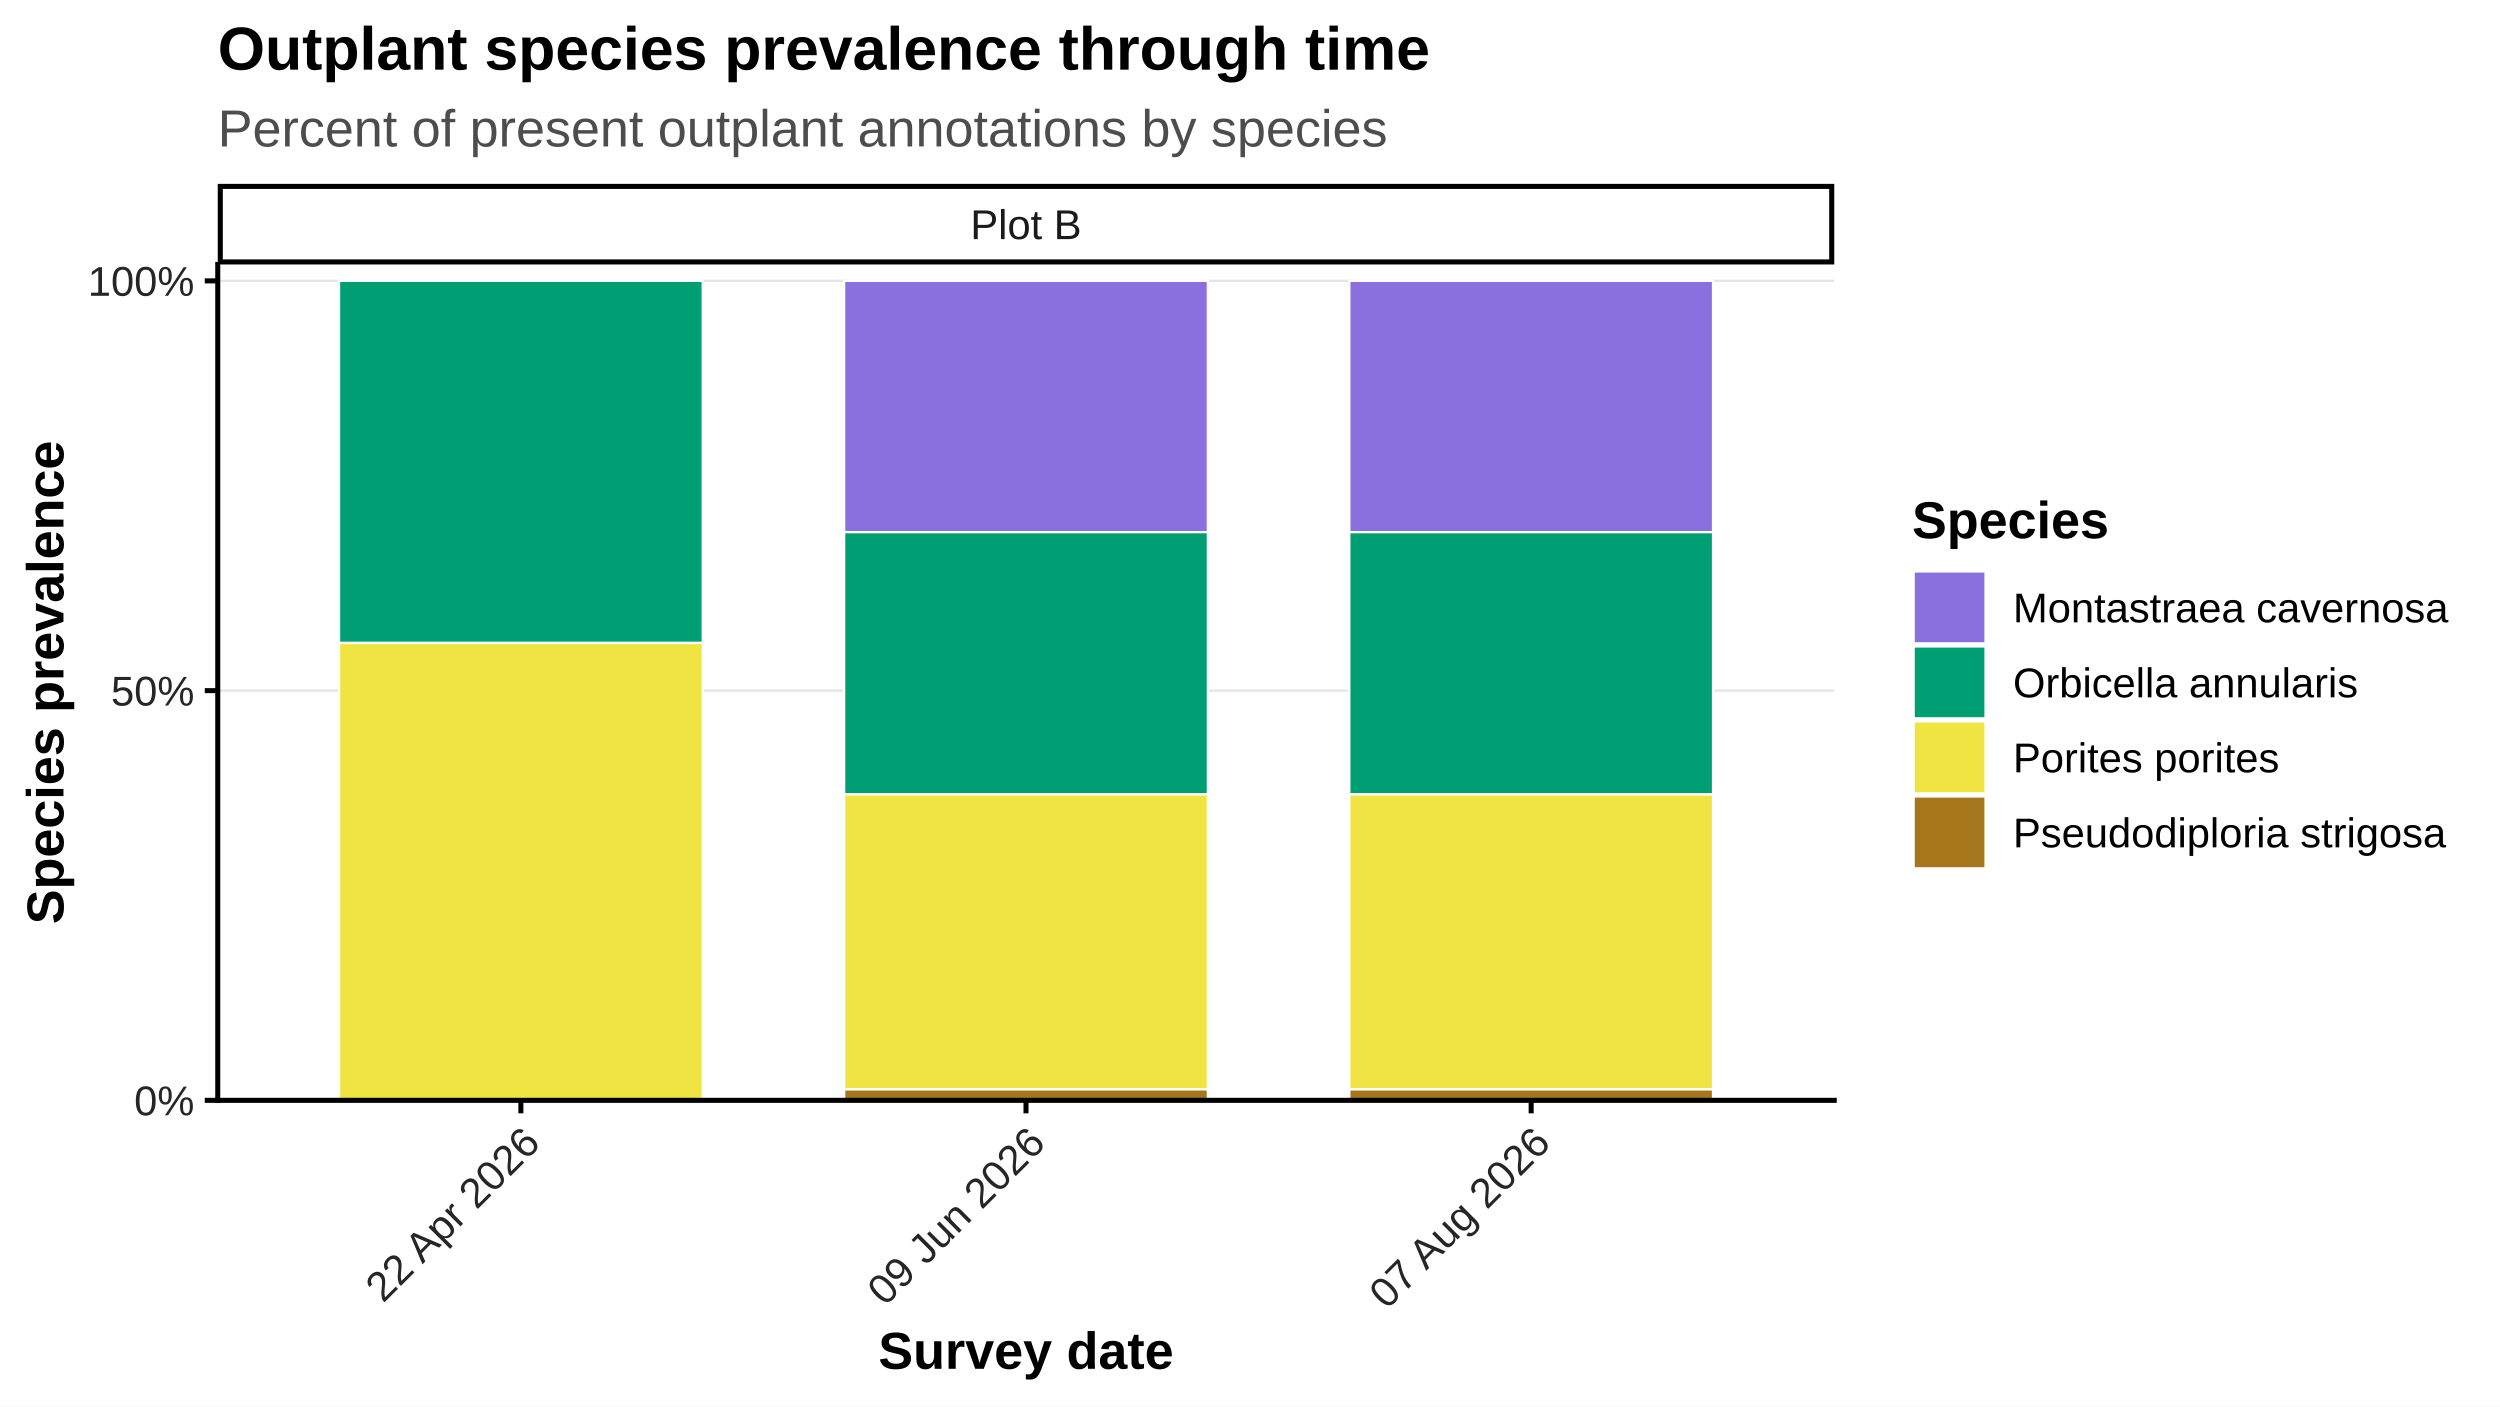
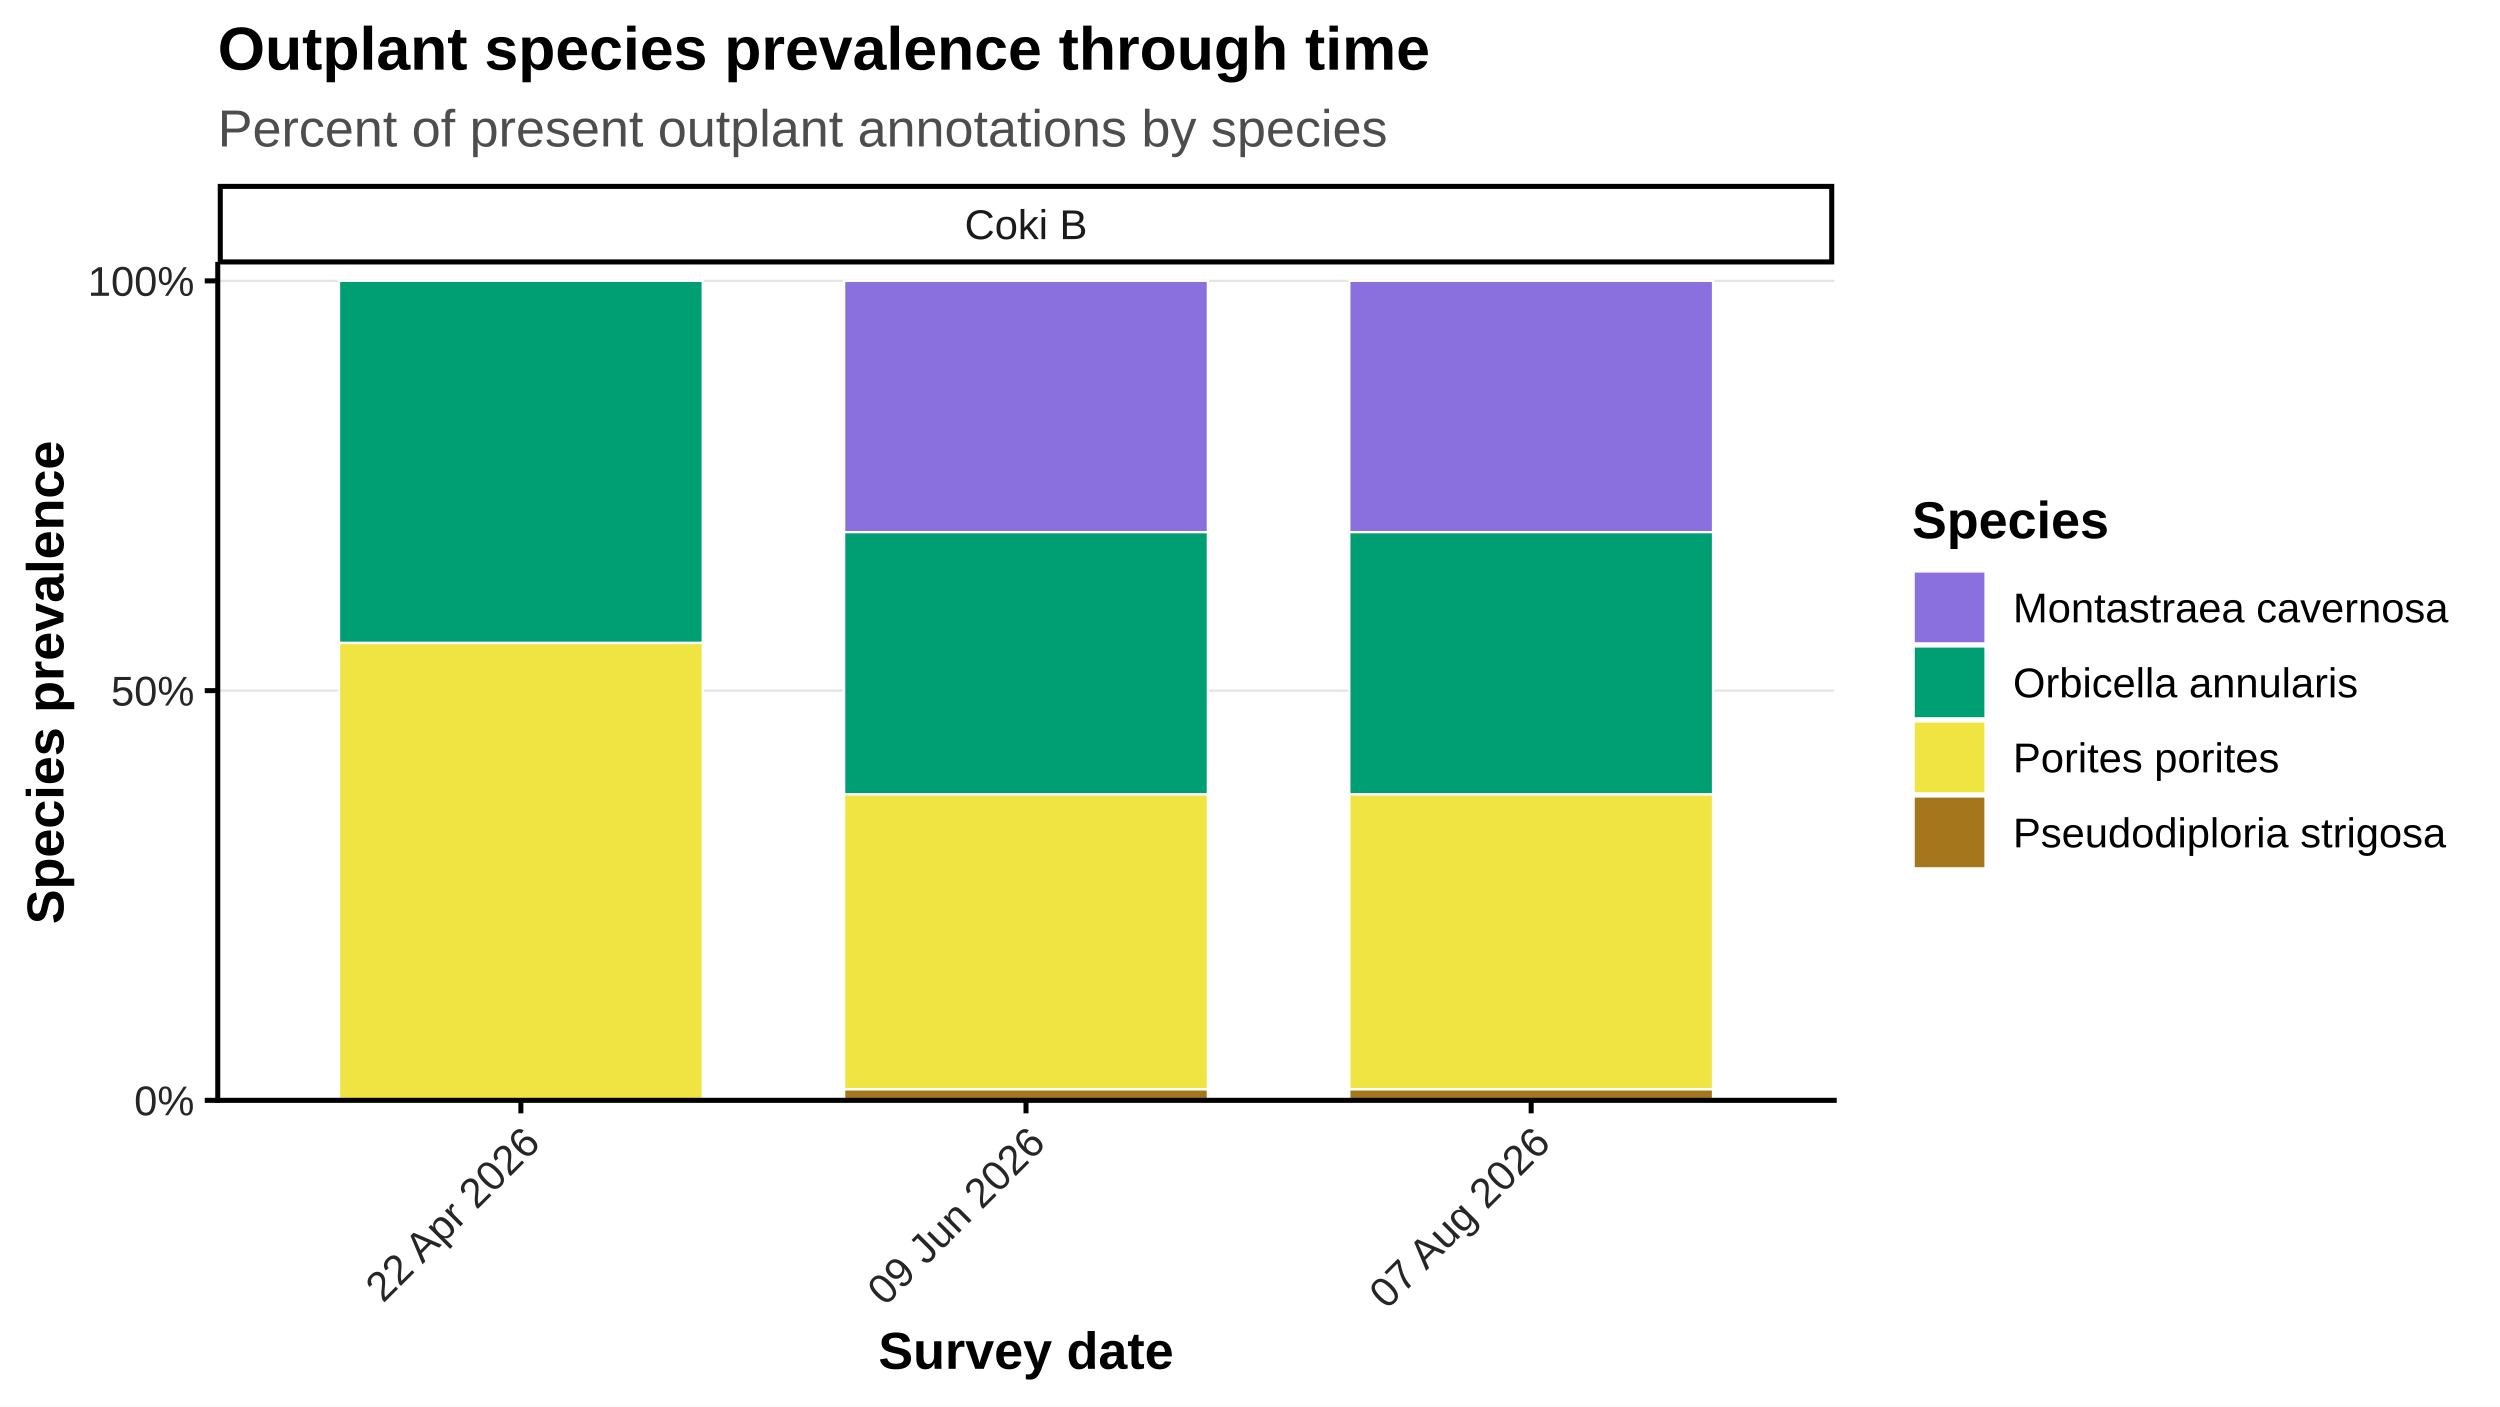
<svg xmlns="http://www.w3.org/2000/svg" class="svglite" width="576.00pt" height="324.00pt" viewBox="0 0 576.00 324.00">
  <defs>
    <style type="text/css">
    .svglite line, .svglite polyline, .svglite polygon, .svglite path, .svglite rect, .svglite circle {
      fill: none;
      stroke: #000000;
      stroke-linecap: round;
      stroke-linejoin: round;
      stroke-miterlimit: 10.00;
    }
    .svglite text {
      white-space: pre;
    }
  </style>
  </defs>
  <rect width="100%" height="100%" style="stroke: none; fill: #FFFFFF;" />
  <defs>
    <clipPath id="cpMC4wMHw1NzYuMDB8MC4wMHwzMjQuMDA=">
      <rect x="0.00" y="0.00" width="576.00" height="324.00" />
    </clipPath>
  </defs>
  <g clip-path="url(#cpMC4wMHw1NzYuMDB8MC4wMHwzMjQuMDA=)">
    <rect x="0.00" y="0.00" width="576.00" height="324.00" style="stroke-width: 1.16; stroke: #FFFFFF; fill: #FFFFFF;" />
  </g>
  <defs>
    <clipPath id="cpNTAuMTd8NDIyLjYxfDYwLjkzfDI1My41Mg==">
      <rect x="50.17" y="60.93" width="372.44" height="192.59" />
    </clipPath>
  </defs>
  <g clip-path="url(#cpNTAuMTd8NDIyLjYxfDYwLjkzfDI1My41Mg==)">
    <rect x="50.17" y="60.93" width="372.44" height="192.59" style="stroke-width: 1.16; stroke: none; fill: #FFFFFF;" />
    <polyline points="50.17,253.52 422.61,253.52 " style="stroke-width: 0.53; stroke: #E5E5E5; stroke-linecap: butt;" />
    <polyline points="50.17,159.12 422.61,159.12 " style="stroke-width: 0.53; stroke: #E5E5E5; stroke-linecap: butt;" />
    <polyline points="50.17,64.71 422.61,64.71 " style="stroke-width: 0.53; stroke: #E5E5E5; stroke-linecap: butt;" />
    <rect x="78.11" y="64.71" width="83.80" height="83.43" style="stroke-width: 0.53; stroke: #FFFFFF; stroke-linecap: butt; stroke-linejoin: miter; fill: #009E73;" />
    <rect x="78.11" y="148.14" width="83.80" height="105.38" style="stroke-width: 0.53; stroke: #FFFFFF; stroke-linecap: butt; stroke-linejoin: miter; fill: #F0E442;" />
    <rect x="194.49" y="64.71" width="83.80" height="57.90" style="stroke-width: 0.53; stroke: #FFFFFF; stroke-linecap: butt; stroke-linejoin: miter; fill: #8A6FDF;" />
    <rect x="194.49" y="122.61" width="83.80" height="60.42" style="stroke-width: 0.53; stroke: #FFFFFF; stroke-linecap: butt; stroke-linejoin: miter; fill: #009E73;" />
    <rect x="194.49" y="183.03" width="83.80" height="67.97" style="stroke-width: 0.53; stroke: #FFFFFF; stroke-linecap: butt; stroke-linejoin: miter; fill: #F0E442;" />
    <rect x="194.49" y="251.00" width="83.80" height="2.52" style="stroke-width: 0.53; stroke: #FFFFFF; stroke-linecap: butt; stroke-linejoin: miter; fill: #A6761D;" />
    <rect x="310.88" y="64.71" width="83.80" height="57.90" style="stroke-width: 0.53; stroke: #FFFFFF; stroke-linecap: butt; stroke-linejoin: miter; fill: #8A6FDF;" />
    <rect x="310.88" y="122.61" width="83.80" height="60.42" style="stroke-width: 0.53; stroke: #FFFFFF; stroke-linecap: butt; stroke-linejoin: miter; fill: #009E73;" />
    <rect x="310.88" y="183.03" width="83.80" height="67.97" style="stroke-width: 0.53; stroke: #FFFFFF; stroke-linecap: butt; stroke-linejoin: miter; fill: #F0E442;" />
    <rect x="310.88" y="251.00" width="83.80" height="2.52" style="stroke-width: 0.53; stroke: #FFFFFF; stroke-linecap: butt; stroke-linejoin: miter; fill: #A6761D;" />
  </g>
  <g clip-path="url(#cpMC4wMHw1NzYuMDB8MC4wMHwzMjQuMDA=)">
</g>
  <defs>
    <clipPath id="cpNTAuMTd8NDIyLjYxfDQyLjM2fDYwLjkz">
      <rect x="50.17" y="42.36" width="372.44" height="18.57" />
    </clipPath>
  </defs>
  <g clip-path="url(#cpNTAuMTd8NDIyLjYxfDQyLjM2fDYwLjkz)">
    <rect x="50.17" y="42.36" width="372.44" height="18.57" style="stroke-width: 2.33; fill: #FFFFFF;" />
-     <text x="236.39" y="55.09" text-anchor="middle" style="font-size: 9.60px;fill: #1A1A1A; font-family: &quot;Arial&quot;;" textLength="25.60px" lengthAdjust="spacingAndGlyphs">Plot B</text>
+     <text x="236.39" y="55.09" text-anchor="middle" style="font-size: 9.60px;fill: #1A1A1A; font-family: &quot;Arial&quot;;" textLength="28.25px" lengthAdjust="spacingAndGlyphs">Coki B</text>
  </g>
  <g clip-path="url(#cpMC4wMHw1NzYuMDB8MC4wMHwzMjQuMDA=)">
    <polyline points="50.17,253.52 422.61,253.52 " style="stroke-width: 1.16; stroke-linecap: square;" />
    <polyline points="120.01,256.51 120.01,253.52 " style="stroke-width: 1.16; stroke-linecap: butt;" />
    <polyline points="236.39,256.51 236.39,253.52 " style="stroke-width: 1.16; stroke-linecap: butt;" />
    <polyline points="352.78,256.51 352.78,253.52 " style="stroke-width: 1.16; stroke-linecap: butt;" />
    <text transform="translate(124.87,263.77) rotate(-45)" text-anchor="end" style="font-size: 9.60px;fill: #262626; font-family: &quot;Arial&quot;;" textLength="52.27px" lengthAdjust="spacingAndGlyphs">22 Apr 2026</text>
    <text transform="translate(241.26,263.77) rotate(-45)" text-anchor="end" style="font-size: 9.60px;fill: #262626; font-family: &quot;Arial&quot;;" textLength="52.80px" lengthAdjust="spacingAndGlyphs">09 Jun 2026</text>
    <text transform="translate(357.64,263.77) rotate(-45)" text-anchor="end" style="font-size: 9.60px;fill: #262626; font-family: &quot;Arial&quot;;" textLength="54.41px" lengthAdjust="spacingAndGlyphs">07 Aug 2026</text>
    <polyline points="50.17,253.52 50.17,60.93 " style="stroke-width: 1.16; stroke-linecap: square;" />
    <text x="44.79" y="256.96" text-anchor="end" style="font-size: 9.60px;fill: #262626; font-family: &quot;Arial&quot;;" textLength="13.87px" lengthAdjust="spacingAndGlyphs">0%</text>
    <text x="44.79" y="162.56" text-anchor="end" style="font-size: 9.60px;fill: #262626; font-family: &quot;Arial&quot;;" textLength="19.20px" lengthAdjust="spacingAndGlyphs">50%</text>
    <text x="44.79" y="68.15" text-anchor="end" style="font-size: 9.60px;fill: #262626; font-family: &quot;Arial&quot;;" textLength="24.54px" lengthAdjust="spacingAndGlyphs">100%</text>
    <polyline points="47.18,253.52 50.17,253.52 " style="stroke-width: 1.16; stroke-linecap: butt;" />
    <polyline points="47.18,159.12 50.17,159.12 " style="stroke-width: 1.16; stroke-linecap: butt;" />
    <polyline points="47.18,64.71 50.17,64.71 " style="stroke-width: 1.16; stroke-linecap: butt;" />
    <text x="236.39" y="315.37" text-anchor="middle" style="font-size: 12.00px; font-weight: bold; font-family: &quot;Arial&quot;;" textLength="68.04px" lengthAdjust="spacingAndGlyphs">Survey date</text>
    <text transform="translate(14.62,157.23) rotate(-90)" text-anchor="middle" style="font-size: 12.00px; font-weight: bold; font-family: &quot;Arial&quot;;" textLength="111.41px" lengthAdjust="spacingAndGlyphs">Species prevalence</text>
    <rect x="434.56" y="108.06" width="135.46" height="98.34" style="stroke-width: 1.16; stroke: none; fill: #FFFFFF;" />
    <text x="440.54" y="124.00" style="font-size: 12.00px; font-weight: bold; font-family: &quot;Arial&quot;;" textLength="45.37px" lengthAdjust="spacingAndGlyphs">Species</text>
    <rect x="440.54" y="131.30" width="17.28" height="17.28" style="stroke-width: 1.16; stroke: none; fill: #FFFFFF;" />
    <rect x="440.90" y="131.66" width="16.57" height="16.57" style="stroke-width: 0.53; stroke: #FFFFFF; stroke-linecap: butt; stroke-linejoin: miter; fill: #8A6FDF;" />
    <rect x="440.54" y="148.58" width="17.28" height="17.28" style="stroke-width: 1.16; stroke: none; fill: #FFFFFF;" />
    <rect x="440.90" y="148.94" width="16.57" height="16.57" style="stroke-width: 0.53; stroke: #FFFFFF; stroke-linecap: butt; stroke-linejoin: miter; fill: #009E73;" />
    <rect x="440.54" y="165.86" width="17.28" height="17.28" style="stroke-width: 1.16; stroke: none; fill: #FFFFFF;" />
    <rect x="440.90" y="166.22" width="16.57" height="16.57" style="stroke-width: 0.53; stroke: #FFFFFF; stroke-linecap: butt; stroke-linejoin: miter; fill: #F0E442;" />
    <rect x="440.54" y="183.14" width="17.28" height="17.28" style="stroke-width: 1.16; stroke: none; fill: #FFFFFF;" />
    <rect x="440.90" y="183.50" width="16.57" height="16.57" style="stroke-width: 0.53; stroke: #FFFFFF; stroke-linecap: butt; stroke-linejoin: miter; fill: #A6761D;" />
    <text x="463.80" y="143.38" style="font-size: 9.60px; font-family: &quot;Arial&quot;;" textLength="100.25px" lengthAdjust="spacingAndGlyphs">Montastraea cavernosa</text>
    <text x="463.80" y="160.66" style="font-size: 9.60px; font-family: &quot;Arial&quot;;" textLength="79.44px" lengthAdjust="spacingAndGlyphs">Orbicella annularis</text>
    <text x="463.80" y="177.94" style="font-size: 9.60px; font-family: &quot;Arial&quot;;" textLength="61.32px" lengthAdjust="spacingAndGlyphs">Porites porites</text>
    <text x="463.80" y="195.22" style="font-size: 9.60px; font-family: &quot;Arial&quot;;" textLength="99.72px" lengthAdjust="spacingAndGlyphs">Pseudodiploria strigosa</text>
    <text x="50.17" y="33.74" style="font-size: 12.00px;fill: #4D4D4D; font-family: &quot;Arial&quot;;" textLength="269.50px" lengthAdjust="spacingAndGlyphs">Percent of present outplant annotations by species</text>
    <text x="50.17" y="16.05" style="font-size: 14.00px; font-weight: bold; font-family: &quot;Arial&quot;;" textLength="279.17px" lengthAdjust="spacingAndGlyphs">Outplant species prevalence through time</text>
  </g>
</svg>
